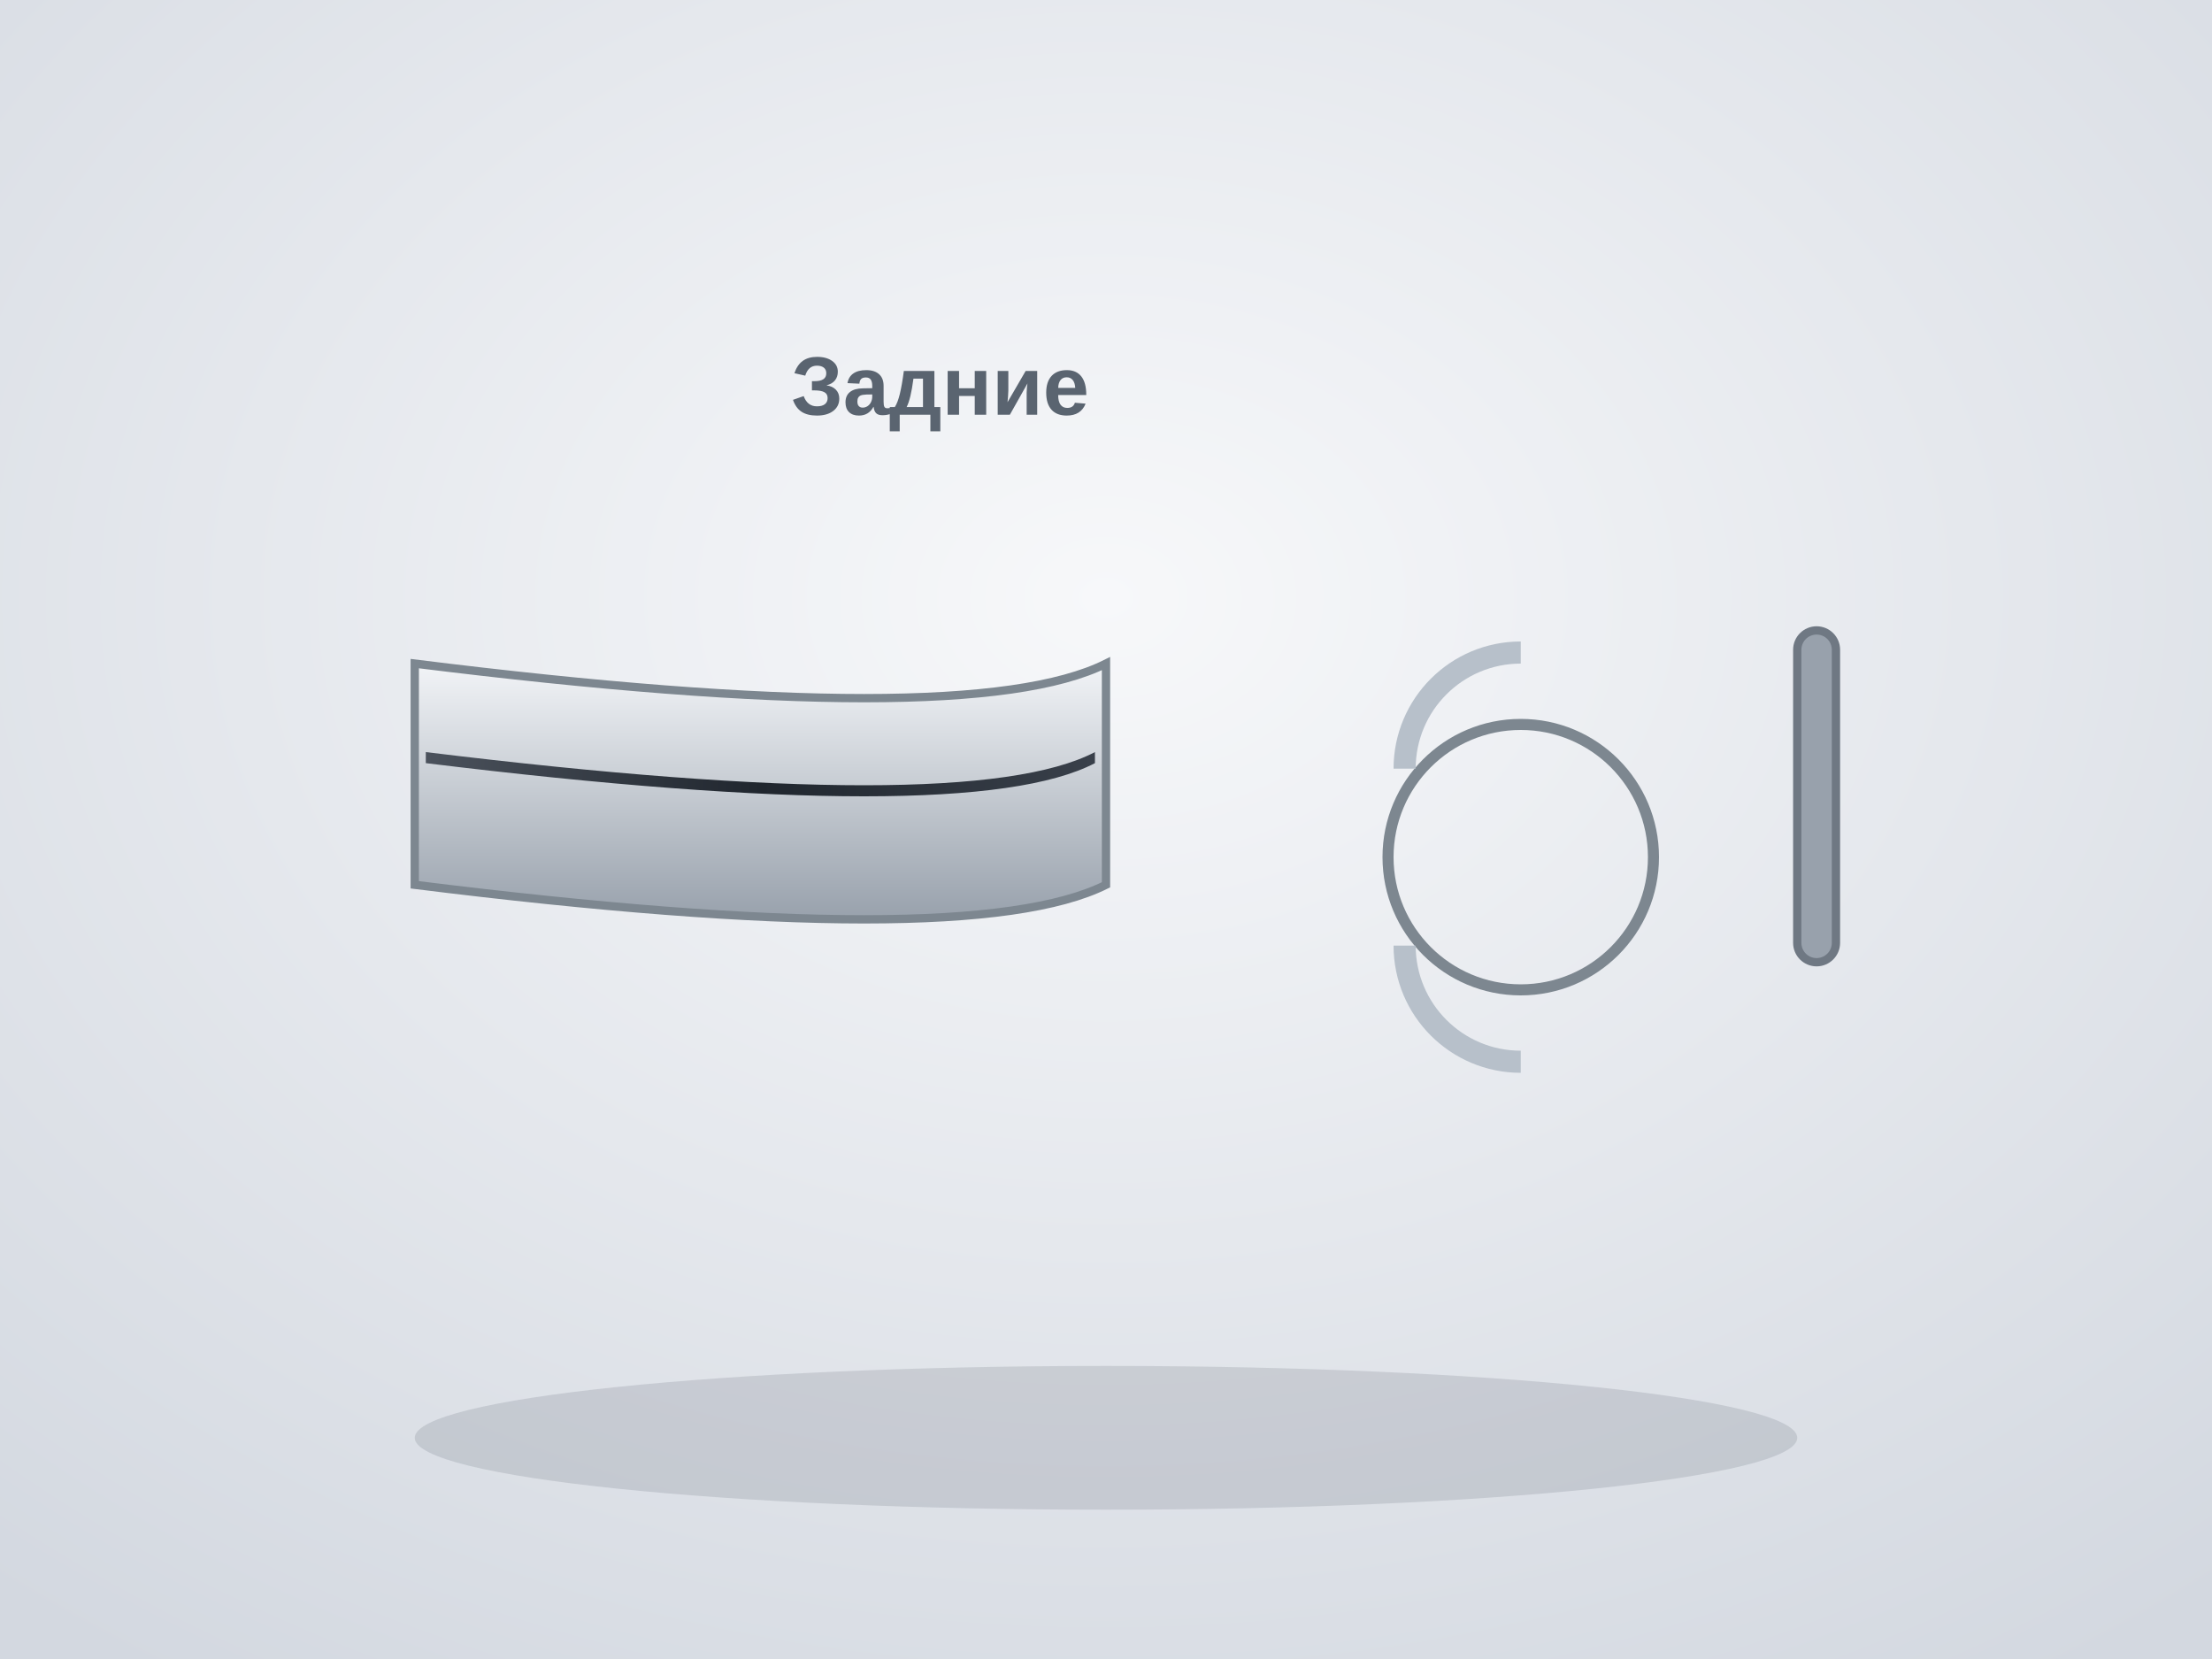
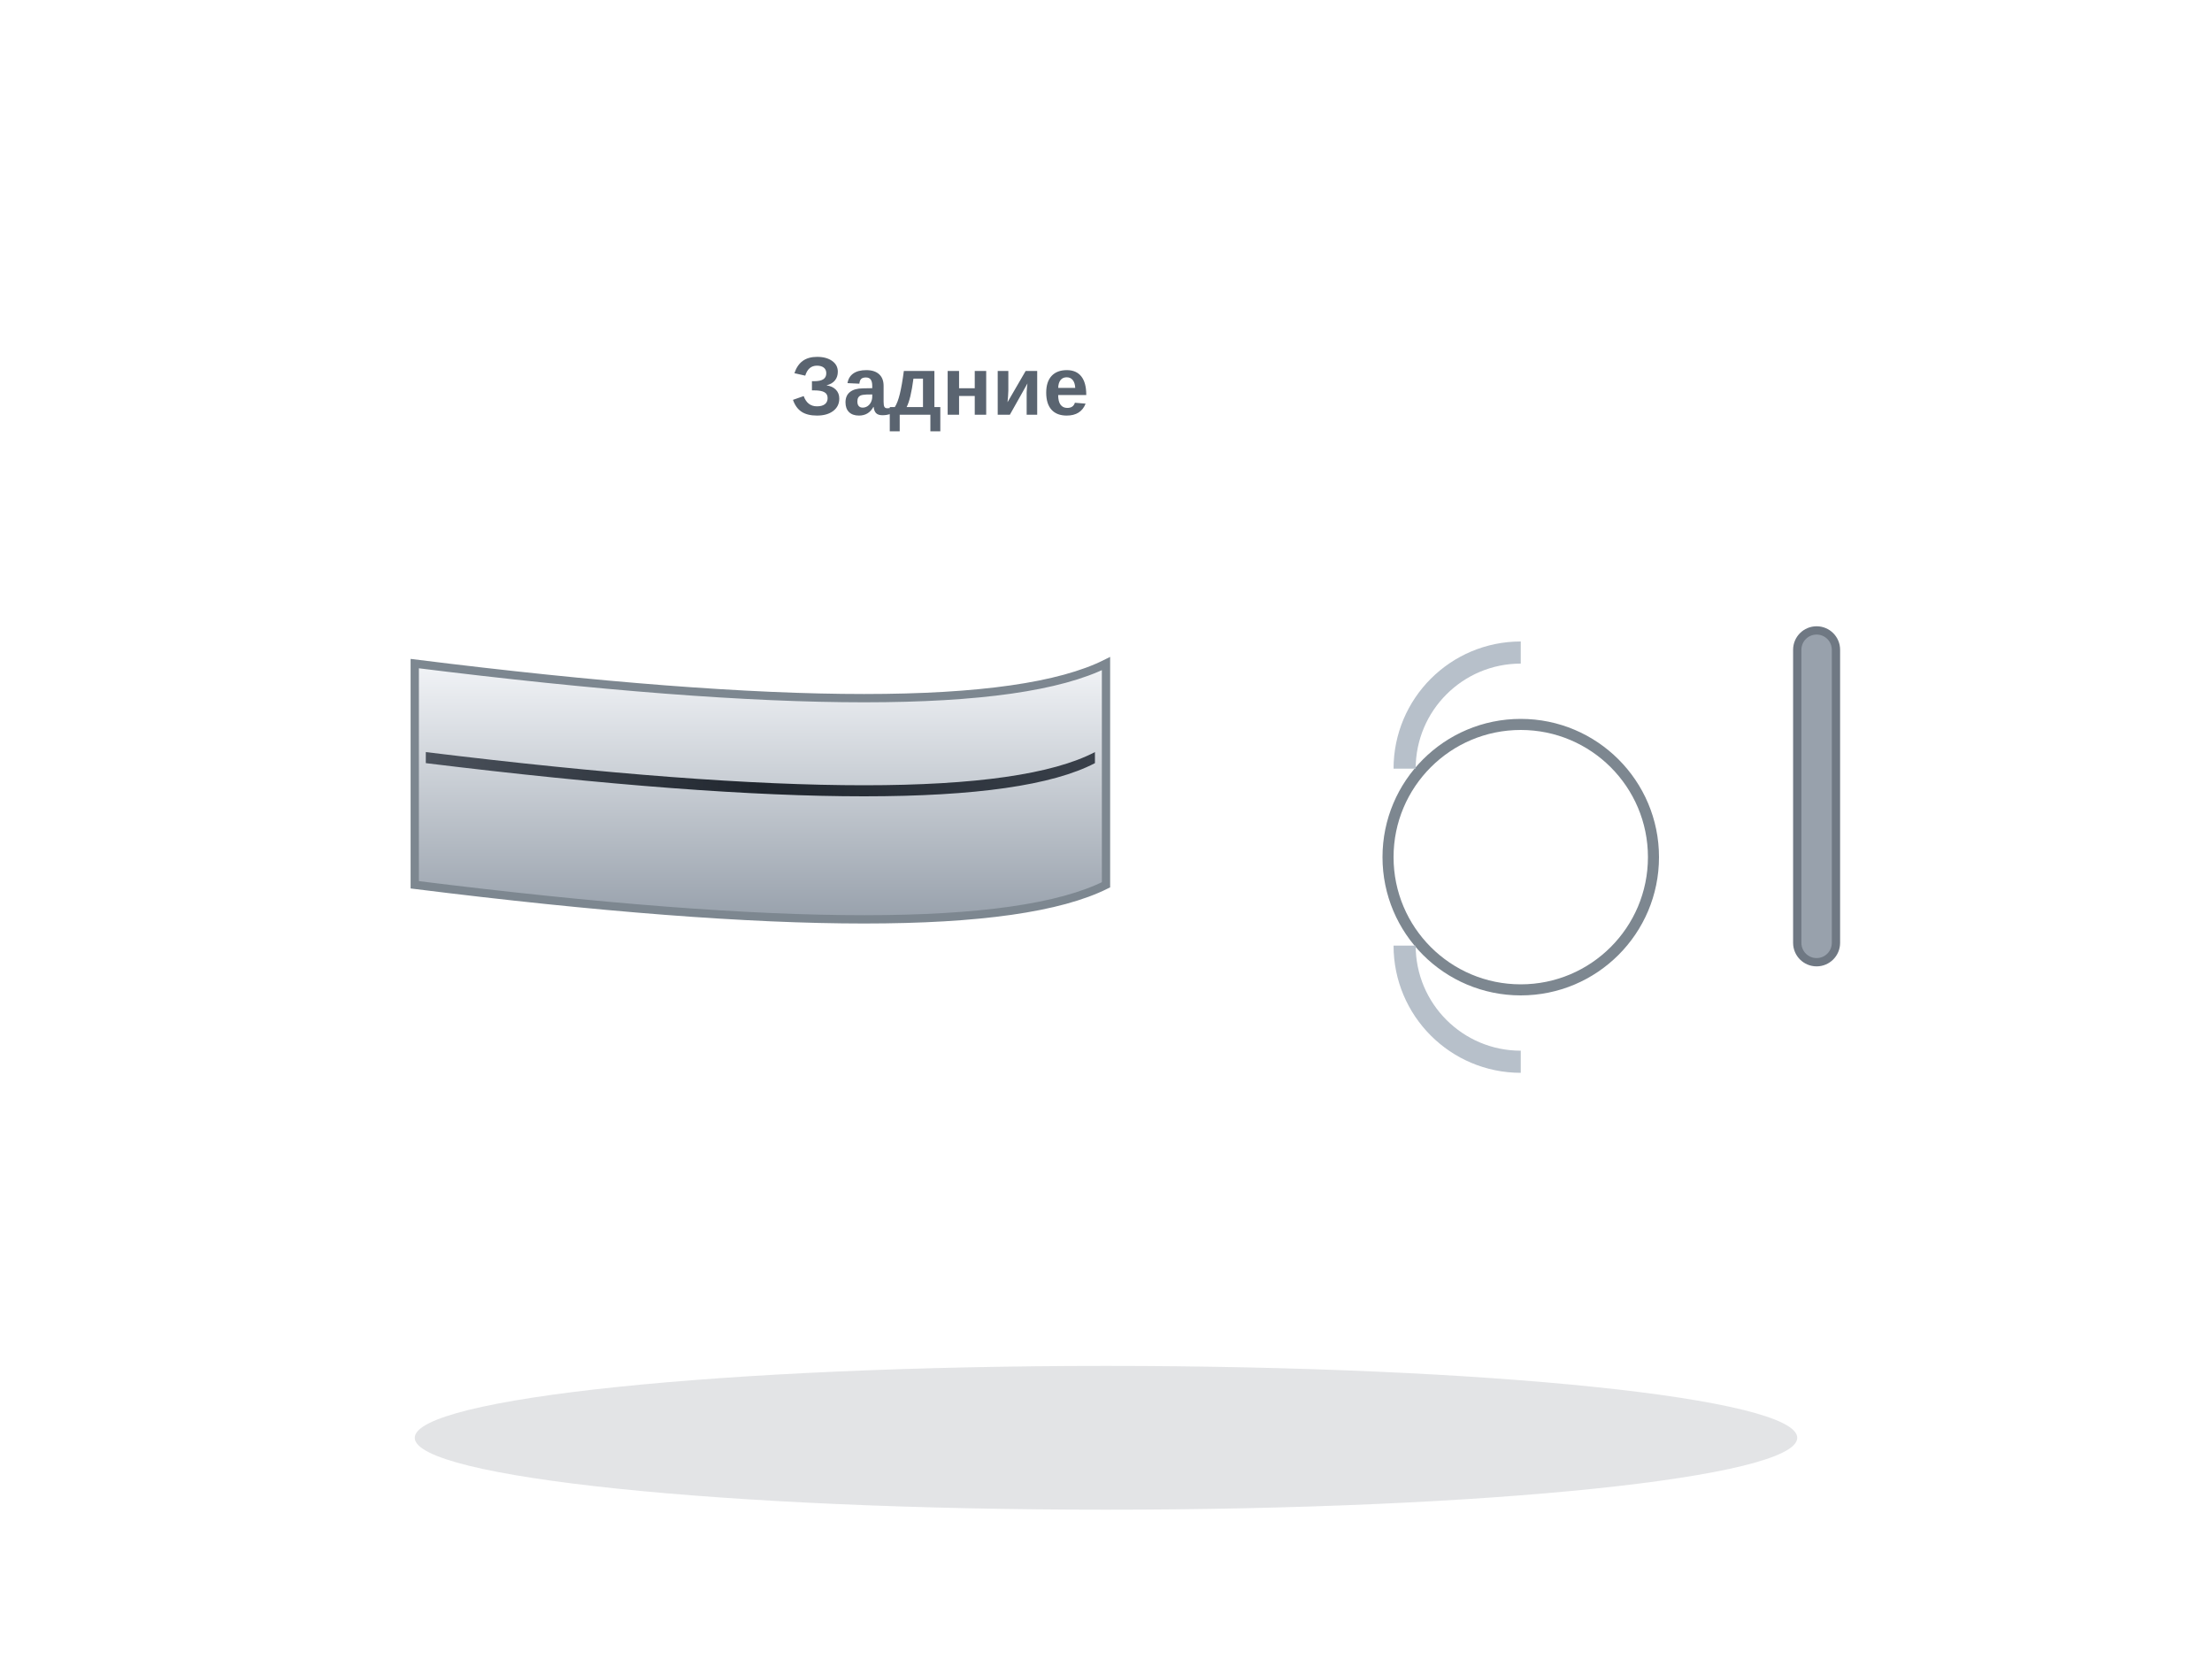
<svg xmlns="http://www.w3.org/2000/svg" viewBox="0 0 800 600">
  <defs>
    <radialGradient id="bg" cx="50%" cy="36%" r="78%">
      <stop offset="0%" stop-color="#f7f8fa" />
      <stop offset="100%" stop-color="#d3d8e0" />
    </radialGradient>
    <linearGradient id="steel" x1="0" y1="0" x2="0" y2="1">
      <stop offset="0%" stop-color="#f2f4f7" />
      <stop offset="100%" stop-color="#98a1ac" />
    </linearGradient>
    <linearGradient id="pad" x1="0" y1="0" x2="1" y2="0">
      <stop offset="0%" stop-color="#4b525c" />
      <stop offset="50%" stop-color="#20262e" />
      <stop offset="100%" stop-color="#39404a" />
    </linearGradient>
  </defs>
-   <rect width="800" height="600" fill="url(#bg)" />
  <ellipse cx="400" cy="520" rx="250" ry="26" fill="rgba(20,30,45,.12)" />
  <g transform="translate(150 210)">
    <path d="M0 30 Q200 55 250 30 L250 110 Q200 135 0 110 Z" fill="url(#steel)" stroke="#7d8790" stroke-width="3" />
    <path d="M4 62 Q200 86 246 62 L246 66 Q200 90 4 66 Z" fill="url(#pad)" />
    <circle cx="400" cy="100" r="48" fill="none" stroke="#7d8790" stroke-width="4" />
    <path d="M358 68 a42 42 0 0 1 42 -42 M358 132 a42 42 0 0 0 42 42" stroke="#b7c0ca" stroke-width="8" fill="none" />
    <rect x="500" y="18" width="14" height="120" rx="7" fill="#98a1ac" stroke="#6f7883" stroke-width="3" />
  </g>
  <text x="340" y="150" font-family="Arial, sans-serif" font-size="30" font-weight="700" fill="#5a6470" text-anchor="middle">Задние</text>
</svg>
